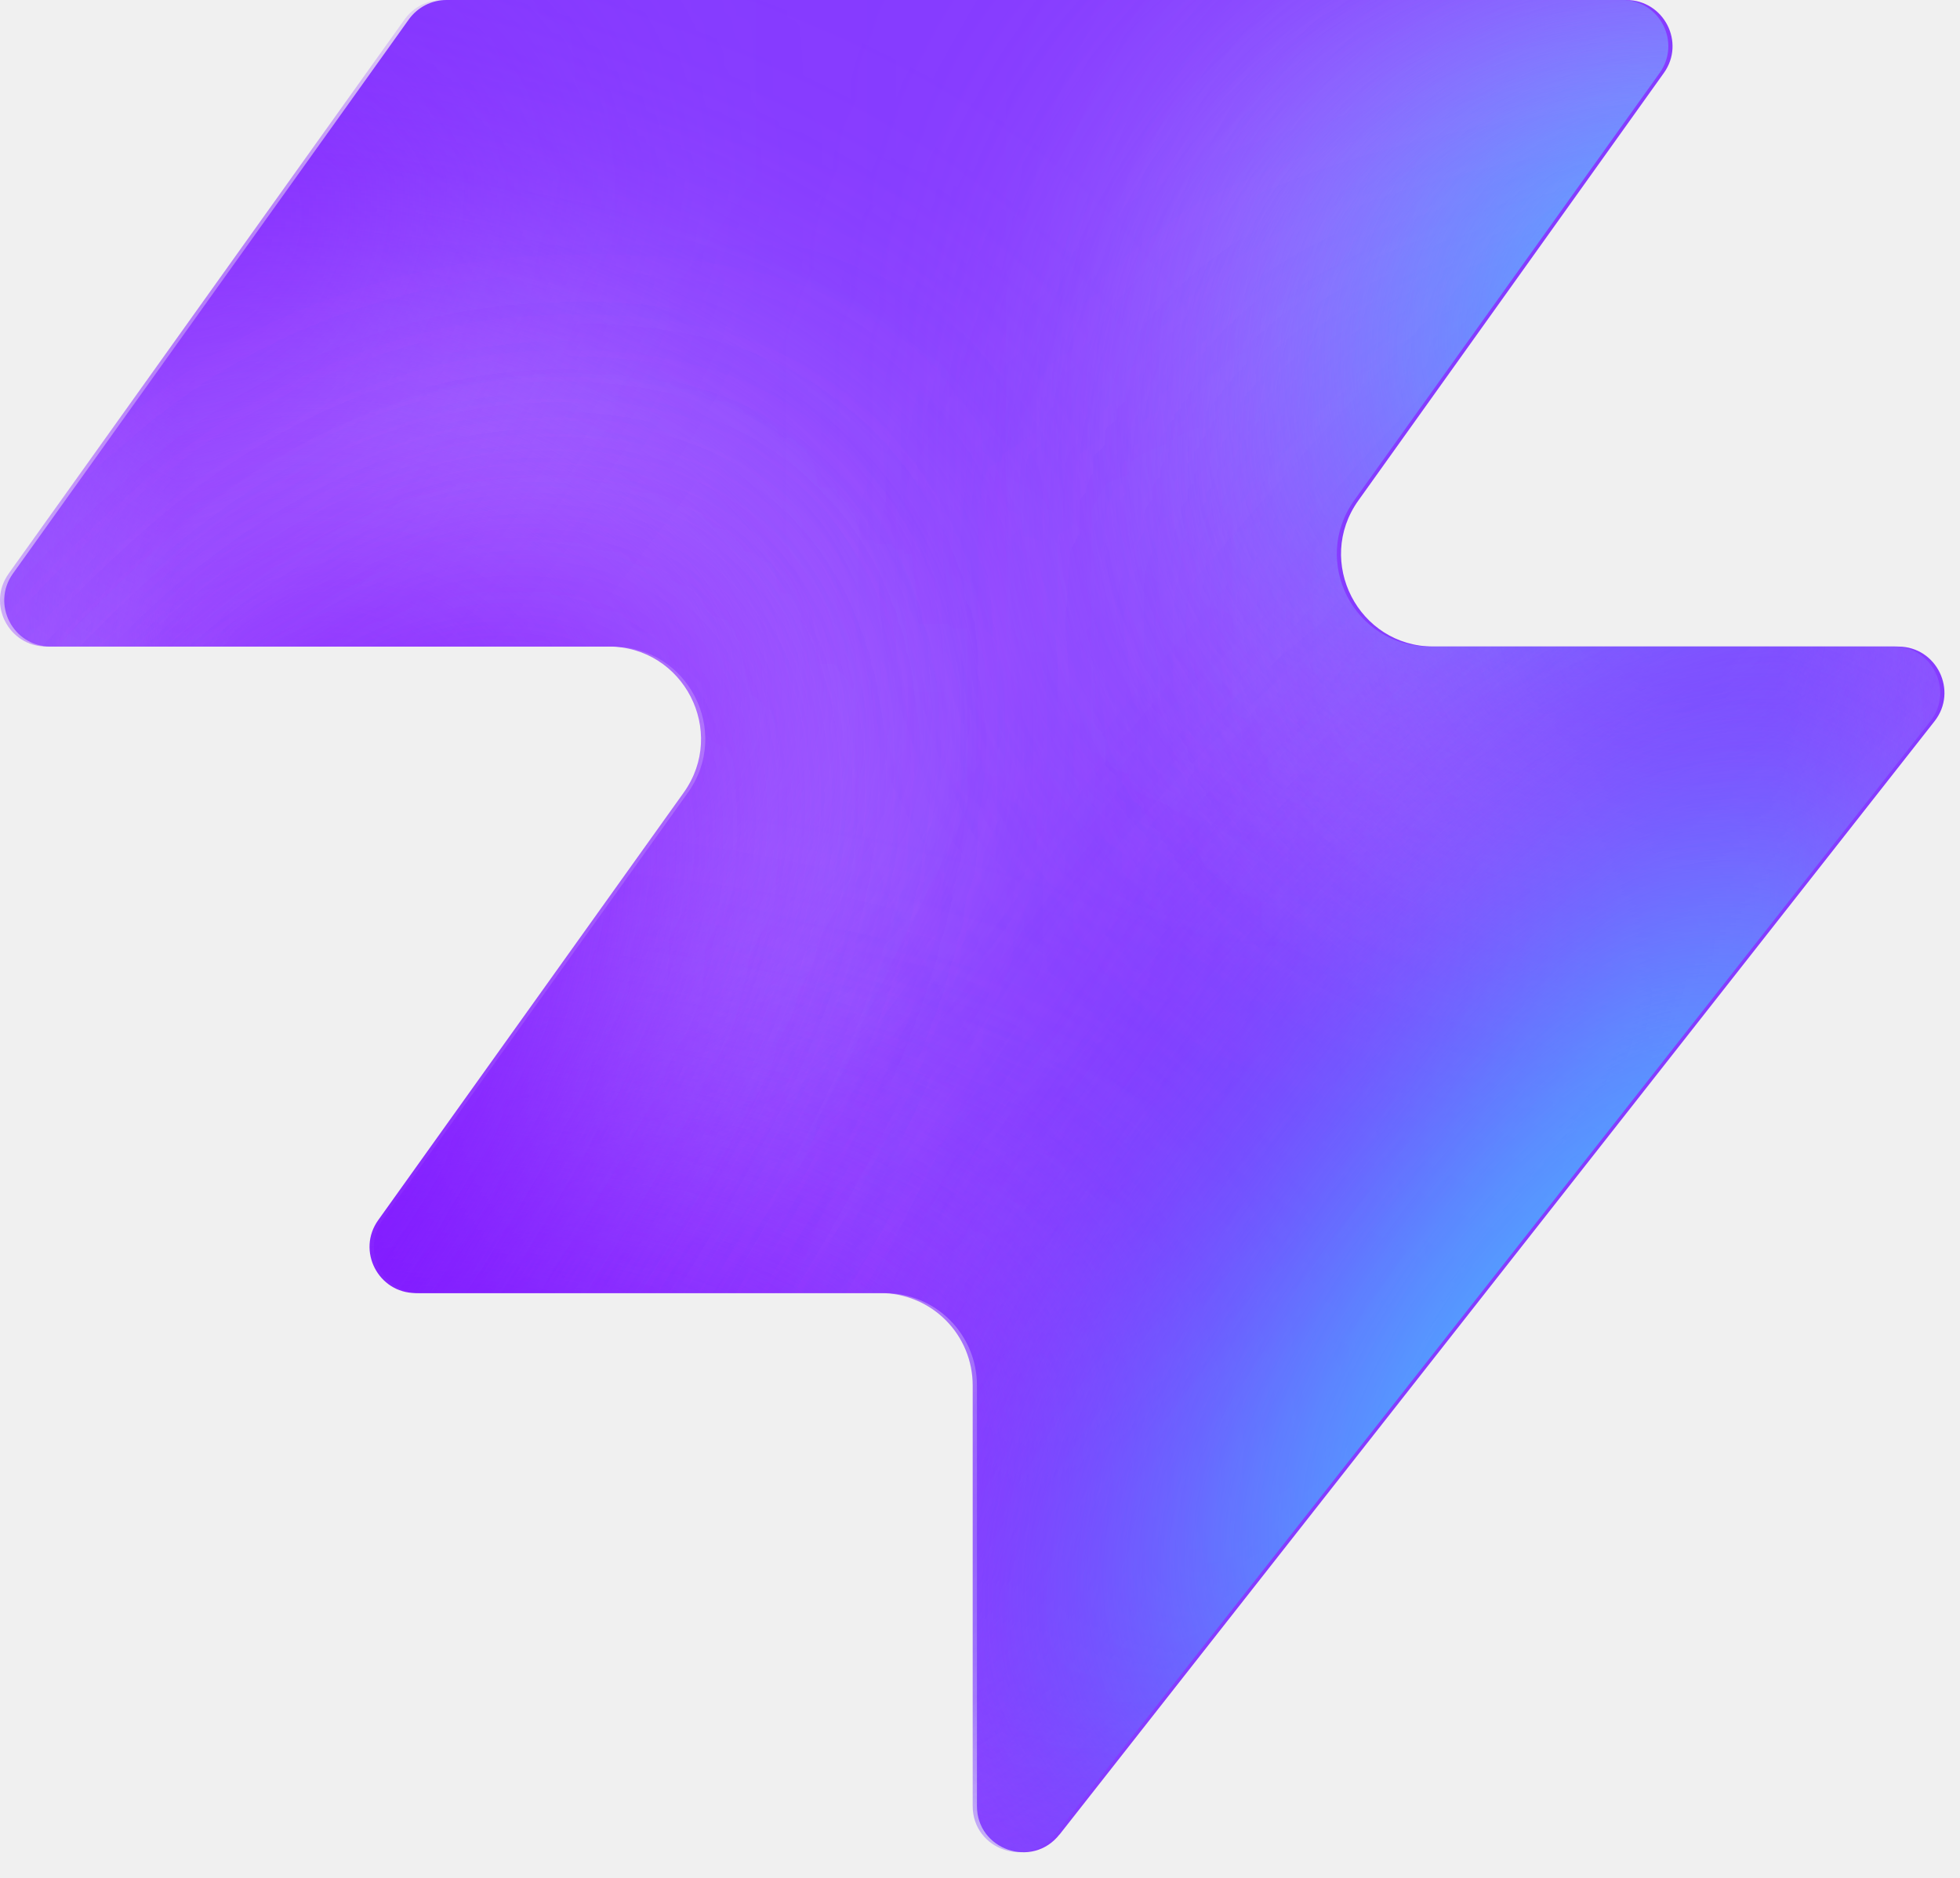
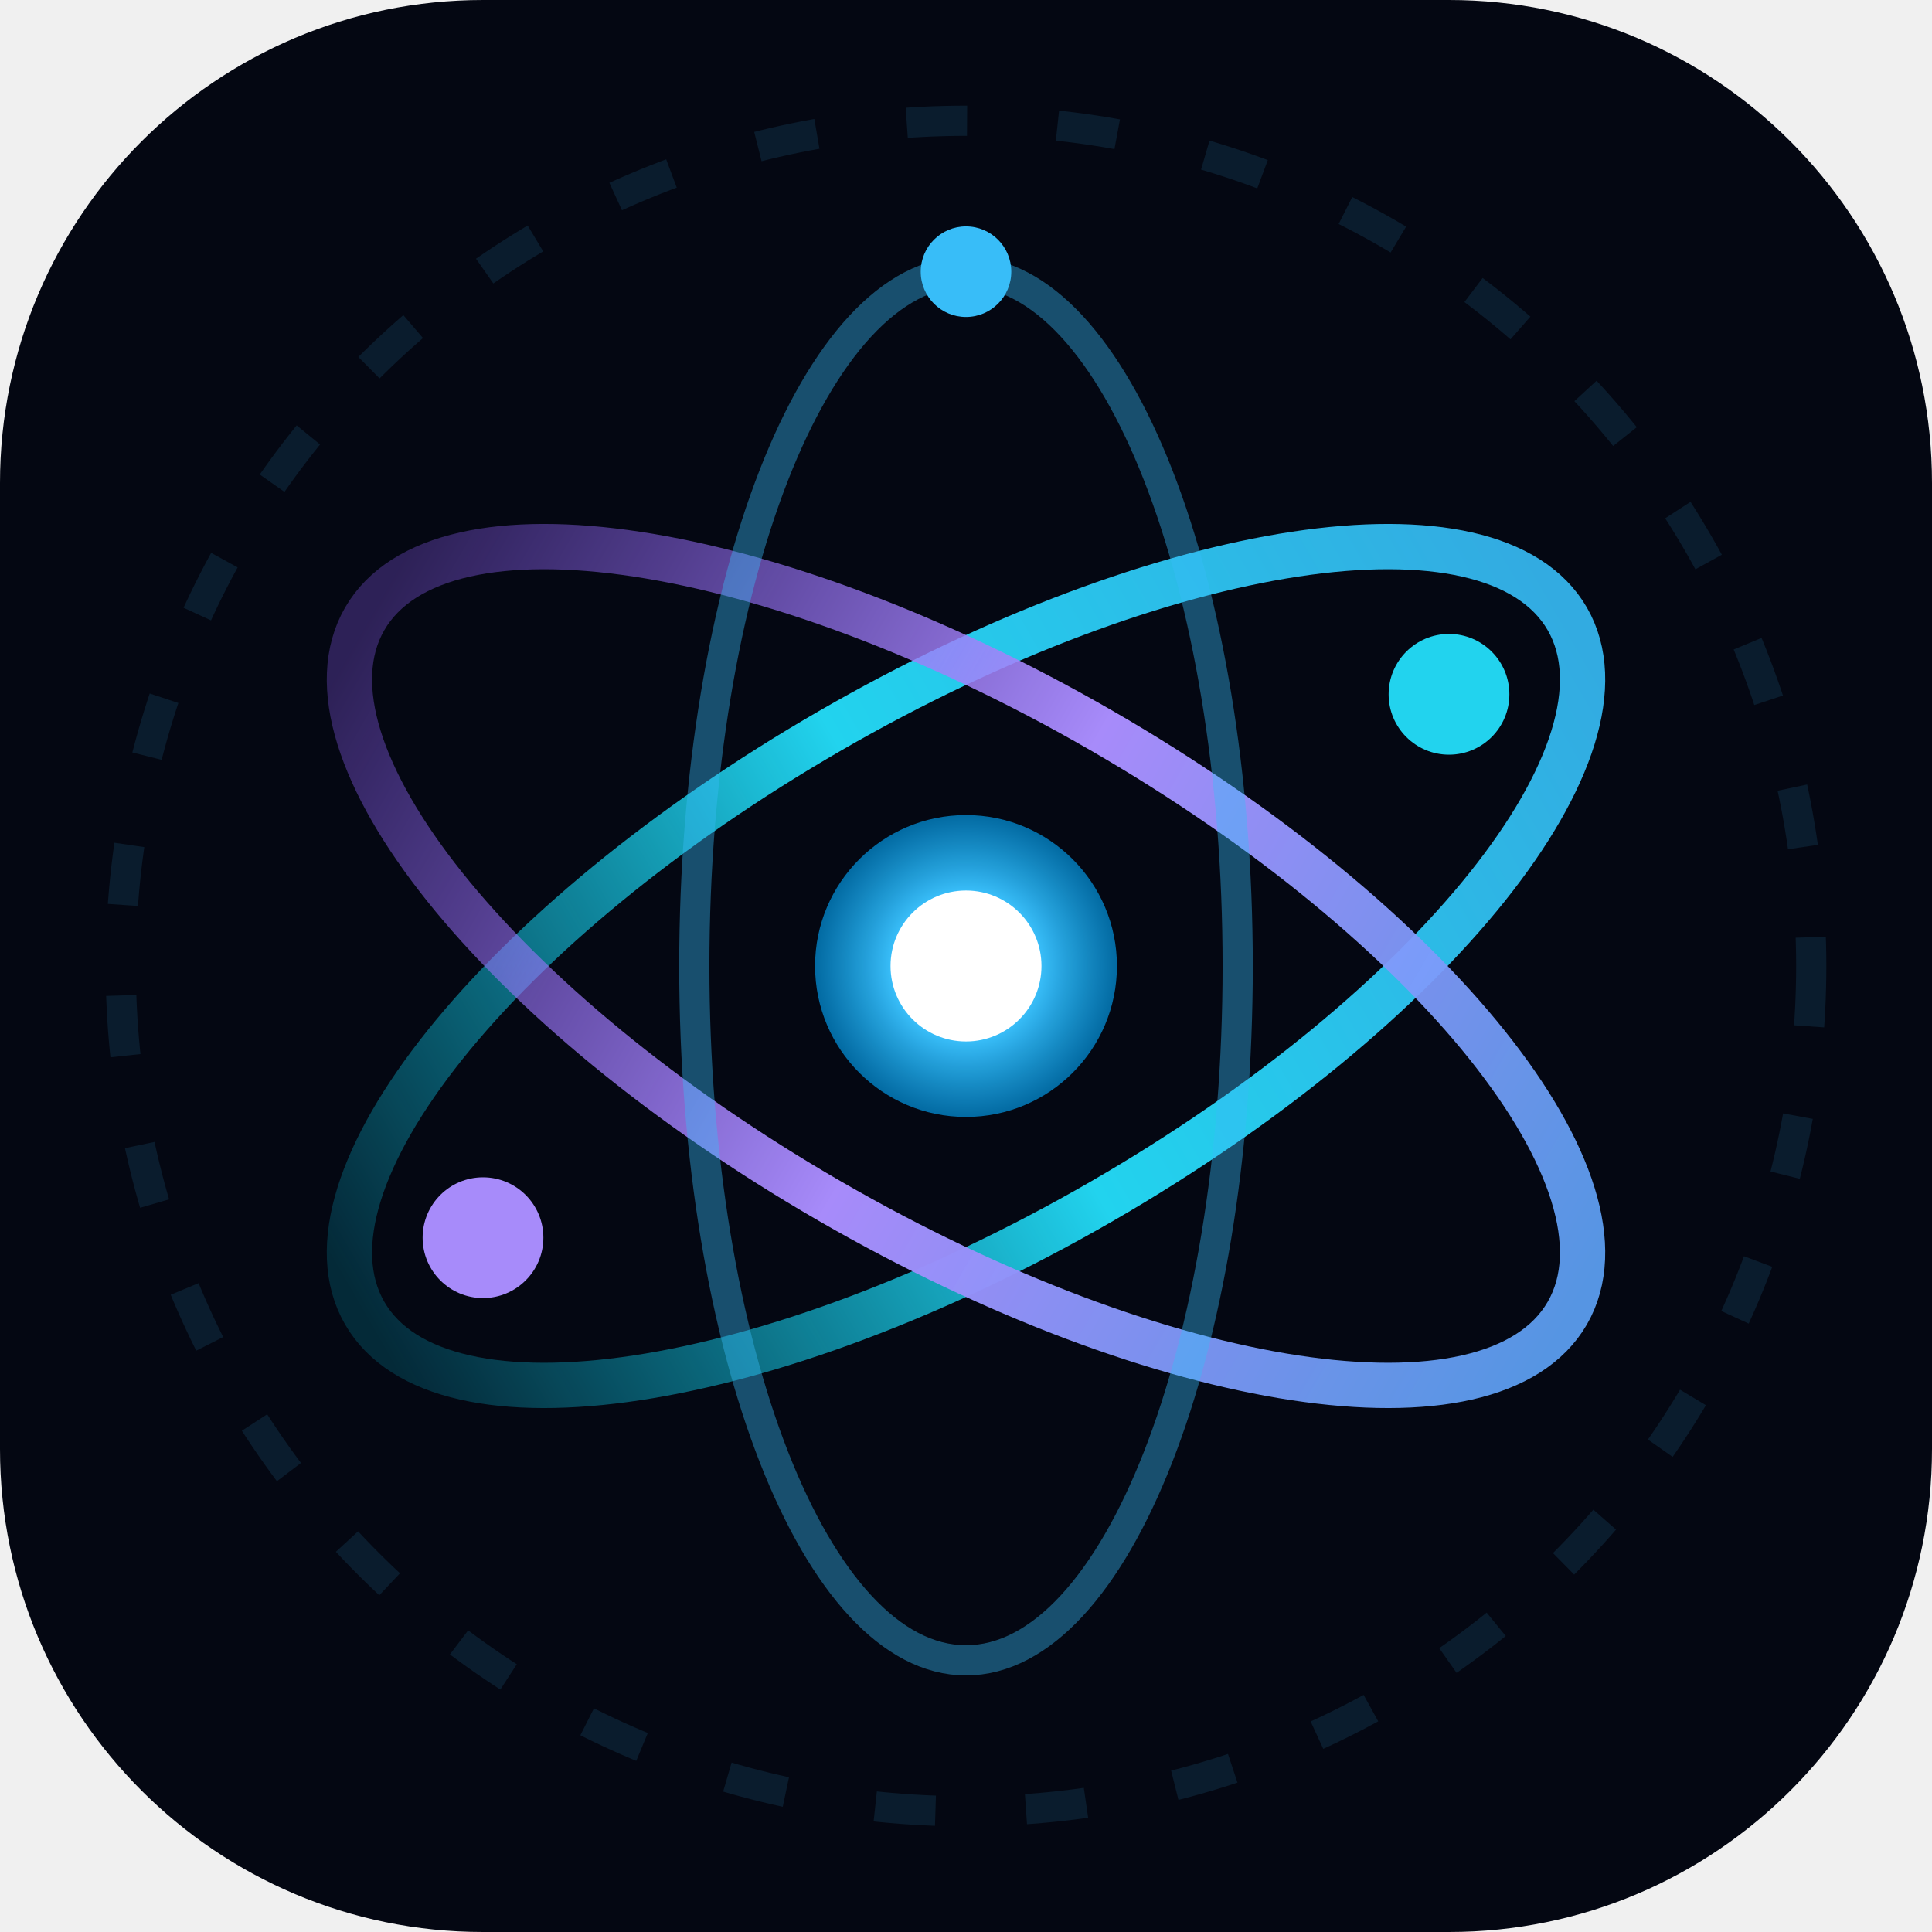
- <svg xmlns="http://www.w3.org/2000/svg" width="48" height="46" fill="none" viewBox="0 0 48 46">
-   <path fill="#863bff" d="M25.946 44.938c-.664.845-2.021.375-2.021-.698V33.937a2.26 2.26 0 0 0-2.262-2.262H10.287c-.92 0-1.456-1.04-.92-1.788l7.48-10.471c1.07-1.497 0-3.578-1.842-3.578H1.237c-.92 0-1.456-1.04-.92-1.788L10.013.474c.214-.297.556-.474.92-.474h28.894c.92 0 1.456 1.04.92 1.788l-7.48 10.471c-1.07 1.498 0 3.579 1.842 3.579h11.377c.943 0 1.473 1.088.89 1.83L25.947 44.94z" style="fill:#863bff;fill:color(display-p3 .525 .23 1);fill-opacity:1" />
-   <mask id="a" width="48" height="46" x="0" y="0" maskUnits="userSpaceOnUse" style="mask-type:alpha">
-     <path fill="#000" d="M25.842 44.938c-.664.844-2.021.375-2.021-.698V33.937a2.26 2.26 0 0 0-2.262-2.262H10.183c-.92 0-1.456-1.04-.92-1.788l7.48-10.471c1.07-1.498 0-3.579-1.842-3.579H1.133c-.92 0-1.456-1.04-.92-1.787L9.91.473c.214-.297.556-.474.92-.474h28.894c.92 0 1.456 1.04.92 1.788l-7.48 10.471c-1.07 1.498 0 3.578 1.842 3.578h11.377c.943 0 1.473 1.088.89 1.832L25.843 44.94z" style="fill:#000;fill-opacity:1" />
-   </mask>
-   <g mask="url(#a)">
-     <g filter="url(#b)">
-       <ellipse cx="5.508" cy="14.704" fill="#ede6ff" rx="5.508" ry="14.704" style="fill:#ede6ff;fill:color(display-p3 .927 .903 1);fill-opacity:1" transform="matrix(.00324 1 1 -.00324 -4.47 31.516)" />
-     </g>
-     <g filter="url(#c)">
-       <ellipse cx="10.399" cy="29.851" fill="#ede6ff" rx="10.399" ry="29.851" style="fill:#ede6ff;fill:color(display-p3 .927 .903 1);fill-opacity:1" transform="matrix(.00324 1 1 -.00324 -39.328 7.883)" />
-     </g>
-     <g filter="url(#d)">
-       <ellipse cx="5.508" cy="30.487" fill="#7e14ff" rx="5.508" ry="30.487" style="fill:#7e14ff;fill:color(display-p3 .492 .077 1);fill-opacity:1" transform="rotate(89.814 -25.913 -14.639)scale(1 -1)" />
-     </g>
-     <g filter="url(#e)">
-       <ellipse cx="5.508" cy="30.599" fill="#7e14ff" rx="5.508" ry="30.599" style="fill:#7e14ff;fill:color(display-p3 .492 .077 1);fill-opacity:1" transform="rotate(89.814 -32.644 -3.334)scale(1 -1)" />
-     </g>
-     <g filter="url(#f)">
-       <ellipse cx="5.508" cy="30.599" fill="#7e14ff" rx="5.508" ry="30.599" style="fill:#7e14ff;fill:color(display-p3 .492 .077 1);fill-opacity:1" transform="matrix(.00324 1 1 -.00324 -34.34 30.47)" />
-     </g>
-     <g filter="url(#g)">
-       <ellipse cx="14.072" cy="22.078" fill="#ede6ff" rx="14.072" ry="22.078" style="fill:#ede6ff;fill:color(display-p3 .927 .903 1);fill-opacity:1" transform="rotate(93.35 24.506 48.493)scale(-1 1)" />
-     </g>
-     <g filter="url(#h)">
-       <ellipse cx="3.47" cy="21.501" fill="#7e14ff" rx="3.47" ry="21.501" style="fill:#7e14ff;fill:color(display-p3 .492 .077 1);fill-opacity:1" transform="rotate(89.009 28.708 47.59)scale(-1 1)" />
-     </g>
-     <g filter="url(#i)">
-       <ellipse cx="3.47" cy="21.501" fill="#7e14ff" rx="3.47" ry="21.501" style="fill:#7e14ff;fill:color(display-p3 .492 .077 1);fill-opacity:1" transform="rotate(89.009 28.708 47.59)scale(-1 1)" />
-     </g>
-     <g filter="url(#j)">
-       <ellipse cx=".387" cy="8.972" fill="#7e14ff" rx="4.407" ry="29.108" style="fill:#7e14ff;fill:color(display-p3 .492 .077 1);fill-opacity:1" transform="rotate(39.51 .387 8.972)" />
-     </g>
-     <g filter="url(#k)">
-       <ellipse cx="47.523" cy="-6.092" fill="#7e14ff" rx="4.407" ry="29.108" style="fill:#7e14ff;fill:color(display-p3 .492 .077 1);fill-opacity:1" transform="rotate(37.892 47.523 -6.092)" />
-     </g>
-     <g filter="url(#l)">
-       <ellipse cx="41.412" cy="6.333" fill="#47bfff" rx="5.971" ry="9.665" style="fill:#47bfff;fill:color(display-p3 .28 .748 1);fill-opacity:1" transform="rotate(37.892 41.412 6.333)" />
-     </g>
-     <g filter="url(#m)">
-       <ellipse cx="-1.879" cy="38.332" fill="#7e14ff" rx="4.407" ry="29.108" style="fill:#7e14ff;fill:color(display-p3 .492 .077 1);fill-opacity:1" transform="rotate(37.892 -1.88 38.332)" />
-     </g>
-     <g filter="url(#n)">
-       <ellipse cx="-1.879" cy="38.332" fill="#7e14ff" rx="4.407" ry="29.108" style="fill:#7e14ff;fill:color(display-p3 .492 .077 1);fill-opacity:1" transform="rotate(37.892 -1.88 38.332)" />
-     </g>
-     <g filter="url(#o)">
-       <ellipse cx="35.651" cy="29.907" fill="#7e14ff" rx="4.407" ry="29.108" style="fill:#7e14ff;fill:color(display-p3 .492 .077 1);fill-opacity:1" transform="rotate(37.892 35.651 29.907)" />
-     </g>
-     <g filter="url(#p)">
-       <ellipse cx="38.418" cy="32.4" fill="#47bfff" rx="5.971" ry="15.297" style="fill:#47bfff;fill:color(display-p3 .28 .748 1);fill-opacity:1" transform="rotate(37.892 38.418 32.4)" />
-     </g>
-   </g>
+ <svg xmlns="http://www.w3.org/2000/svg" viewBox="0 0 64 64" width="64" height="64" fill="none">
+   <rect width="64" height="64" rx="16" fill="#040712" />
+   <circle cx="32" cy="32" r="28" stroke="#38bdf8" stroke-opacity="0.12" stroke-width="1" stroke-dasharray="2 3" />
+   <ellipse cx="32" cy="32" rx="23" ry="9" stroke="url(#cyanGrad)" stroke-width="1.5" transform="rotate(-30 32 32)" />
+   <ellipse cx="32" cy="32" rx="23" ry="9" stroke="url(#violetGrad)" stroke-width="1.5" transform="rotate(30 32 32)" />
+   <ellipse cx="32" cy="32" rx="23" ry="9" stroke="#38bdf8" stroke-opacity="0.4" stroke-width="1" transform="rotate(90 32 32)" />
+   <circle cx="48" cy="23" r="2" fill="#22d3ee" />
+   <circle cx="16" cy="41" r="2" fill="#a78bfa" />
+   <circle cx="32" cy="9" r="1.5" fill="#38bdf8" />
+   <circle cx="32" cy="32" r="5" fill="url(#coreGlow)" />
+   <circle cx="32" cy="32" r="2.5" fill="#ffffff" />
  <defs>
-     <filter id="b" width="60.045" height="41.654" x="-19.77" y="16.149" color-interpolation-filters="sRGB" filterUnits="userSpaceOnUse">
-       <feFlood flood-opacity="0" result="BackgroundImageFix" />
-       <feBlend in="SourceGraphic" in2="BackgroundImageFix" result="shape" />
-       <feGaussianBlur result="effect1_foregroundBlur_2002_17158" stdDeviation="7.659" />
-     </filter>
-     <filter id="c" width="90.34" height="51.437" x="-54.613" y="-7.533" color-interpolation-filters="sRGB" filterUnits="userSpaceOnUse">
-       <feFlood flood-opacity="0" result="BackgroundImageFix" />
-       <feBlend in="SourceGraphic" in2="BackgroundImageFix" result="shape" />
-       <feGaussianBlur result="effect1_foregroundBlur_2002_17158" stdDeviation="7.659" />
-     </filter>
-     <filter id="d" width="79.355" height="29.4" x="-49.64" y="2.03" color-interpolation-filters="sRGB" filterUnits="userSpaceOnUse">
-       <feFlood flood-opacity="0" result="BackgroundImageFix" />
-       <feBlend in="SourceGraphic" in2="BackgroundImageFix" result="shape" />
-       <feGaussianBlur result="effect1_foregroundBlur_2002_17158" stdDeviation="4.596" />
-     </filter>
-     <filter id="e" width="79.579" height="29.4" x="-45.045" y="20.029" color-interpolation-filters="sRGB" filterUnits="userSpaceOnUse">
-       <feFlood flood-opacity="0" result="BackgroundImageFix" />
-       <feBlend in="SourceGraphic" in2="BackgroundImageFix" result="shape" />
-       <feGaussianBlur result="effect1_foregroundBlur_2002_17158" stdDeviation="4.596" />
-     </filter>
-     <filter id="f" width="79.579" height="29.4" x="-43.513" y="21.178" color-interpolation-filters="sRGB" filterUnits="userSpaceOnUse">
-       <feFlood flood-opacity="0" result="BackgroundImageFix" />
-       <feBlend in="SourceGraphic" in2="BackgroundImageFix" result="shape" />
-       <feGaussianBlur result="effect1_foregroundBlur_2002_17158" stdDeviation="4.596" />
-     </filter>
-     <filter id="g" width="74.749" height="58.852" x="15.756" y="-17.901" color-interpolation-filters="sRGB" filterUnits="userSpaceOnUse">
-       <feFlood flood-opacity="0" result="BackgroundImageFix" />
-       <feBlend in="SourceGraphic" in2="BackgroundImageFix" result="shape" />
-       <feGaussianBlur result="effect1_foregroundBlur_2002_17158" stdDeviation="7.659" />
-     </filter>
-     <filter id="h" width="61.377" height="25.362" x="23.548" y="2.284" color-interpolation-filters="sRGB" filterUnits="userSpaceOnUse">
-       <feFlood flood-opacity="0" result="BackgroundImageFix" />
-       <feBlend in="SourceGraphic" in2="BackgroundImageFix" result="shape" />
-       <feGaussianBlur result="effect1_foregroundBlur_2002_17158" stdDeviation="4.596" />
-     </filter>
-     <filter id="i" width="61.377" height="25.362" x="23.548" y="2.284" color-interpolation-filters="sRGB" filterUnits="userSpaceOnUse">
-       <feFlood flood-opacity="0" result="BackgroundImageFix" />
-       <feBlend in="SourceGraphic" in2="BackgroundImageFix" result="shape" />
-       <feGaussianBlur result="effect1_foregroundBlur_2002_17158" stdDeviation="4.596" />
-     </filter>
-     <filter id="j" width="56.045" height="63.649" x="-27.636" y="-22.853" color-interpolation-filters="sRGB" filterUnits="userSpaceOnUse">
-       <feFlood flood-opacity="0" result="BackgroundImageFix" />
-       <feBlend in="SourceGraphic" in2="BackgroundImageFix" result="shape" />
-       <feGaussianBlur result="effect1_foregroundBlur_2002_17158" stdDeviation="4.596" />
-     </filter>
-     <filter id="k" width="54.814" height="64.646" x="20.116" y="-38.415" color-interpolation-filters="sRGB" filterUnits="userSpaceOnUse">
-       <feFlood flood-opacity="0" result="BackgroundImageFix" />
-       <feBlend in="SourceGraphic" in2="BackgroundImageFix" result="shape" />
-       <feGaussianBlur result="effect1_foregroundBlur_2002_17158" stdDeviation="4.596" />
-     </filter>
-     <filter id="l" width="33.541" height="35.313" x="24.641" y="-11.323" color-interpolation-filters="sRGB" filterUnits="userSpaceOnUse">
-       <feFlood flood-opacity="0" result="BackgroundImageFix" />
-       <feBlend in="SourceGraphic" in2="BackgroundImageFix" result="shape" />
-       <feGaussianBlur result="effect1_foregroundBlur_2002_17158" stdDeviation="4.596" />
-     </filter>
-     <filter id="m" width="54.814" height="64.646" x="-29.286" y="6.009" color-interpolation-filters="sRGB" filterUnits="userSpaceOnUse">
-       <feFlood flood-opacity="0" result="BackgroundImageFix" />
-       <feBlend in="SourceGraphic" in2="BackgroundImageFix" result="shape" />
-       <feGaussianBlur result="effect1_foregroundBlur_2002_17158" stdDeviation="4.596" />
-     </filter>
-     <filter id="n" width="54.814" height="64.646" x="-29.286" y="6.009" color-interpolation-filters="sRGB" filterUnits="userSpaceOnUse">
-       <feFlood flood-opacity="0" result="BackgroundImageFix" />
-       <feBlend in="SourceGraphic" in2="BackgroundImageFix" result="shape" />
-       <feGaussianBlur result="effect1_foregroundBlur_2002_17158" stdDeviation="4.596" />
-     </filter>
-     <filter id="o" width="54.814" height="64.646" x="8.244" y="-2.416" color-interpolation-filters="sRGB" filterUnits="userSpaceOnUse">
-       <feFlood flood-opacity="0" result="BackgroundImageFix" />
-       <feBlend in="SourceGraphic" in2="BackgroundImageFix" result="shape" />
-       <feGaussianBlur result="effect1_foregroundBlur_2002_17158" stdDeviation="4.596" />
-     </filter>
-     <filter id="p" width="39.409" height="43.623" x="18.713" y="10.588" color-interpolation-filters="sRGB" filterUnits="userSpaceOnUse">
-       <feFlood flood-opacity="0" result="BackgroundImageFix" />
-       <feBlend in="SourceGraphic" in2="BackgroundImageFix" result="shape" />
-       <feGaussianBlur result="effect1_foregroundBlur_2002_17158" stdDeviation="4.596" />
-     </filter>
+     <linearGradient id="cyanGrad" x1="9" y1="32" x2="55" y2="32" gradientUnits="userSpaceOnUse">
+       <stop offset="0%" stop-color="#06b6d4" stop-opacity="0.2" />
+       <stop offset="50%" stop-color="#22d3ee" />
+       <stop offset="100%" stop-color="#38bdf8" stop-opacity="0.9" />
+     </linearGradient>
+     <linearGradient id="violetGrad" x1="9" y1="32" x2="55" y2="32" gradientUnits="userSpaceOnUse">
+       <stop offset="0%" stop-color="#8b5cf6" stop-opacity="0.3" />
+       <stop offset="50%" stop-color="#a78bfa" />
+       <stop offset="100%" stop-color="#60a5fa" stop-opacity="0.9" />
+     </linearGradient>
+     <radialGradient id="coreGlow" cx="32" cy="32" r="5" gradientUnits="userSpaceOnUse">
+       <stop offset="0%" stop-color="#ffffff" />
+       <stop offset="50%" stop-color="#38bdf8" />
+       <stop offset="100%" stop-color="#0284c7" stop-opacity="0.8" />
+     </radialGradient>
  </defs>
</svg>
